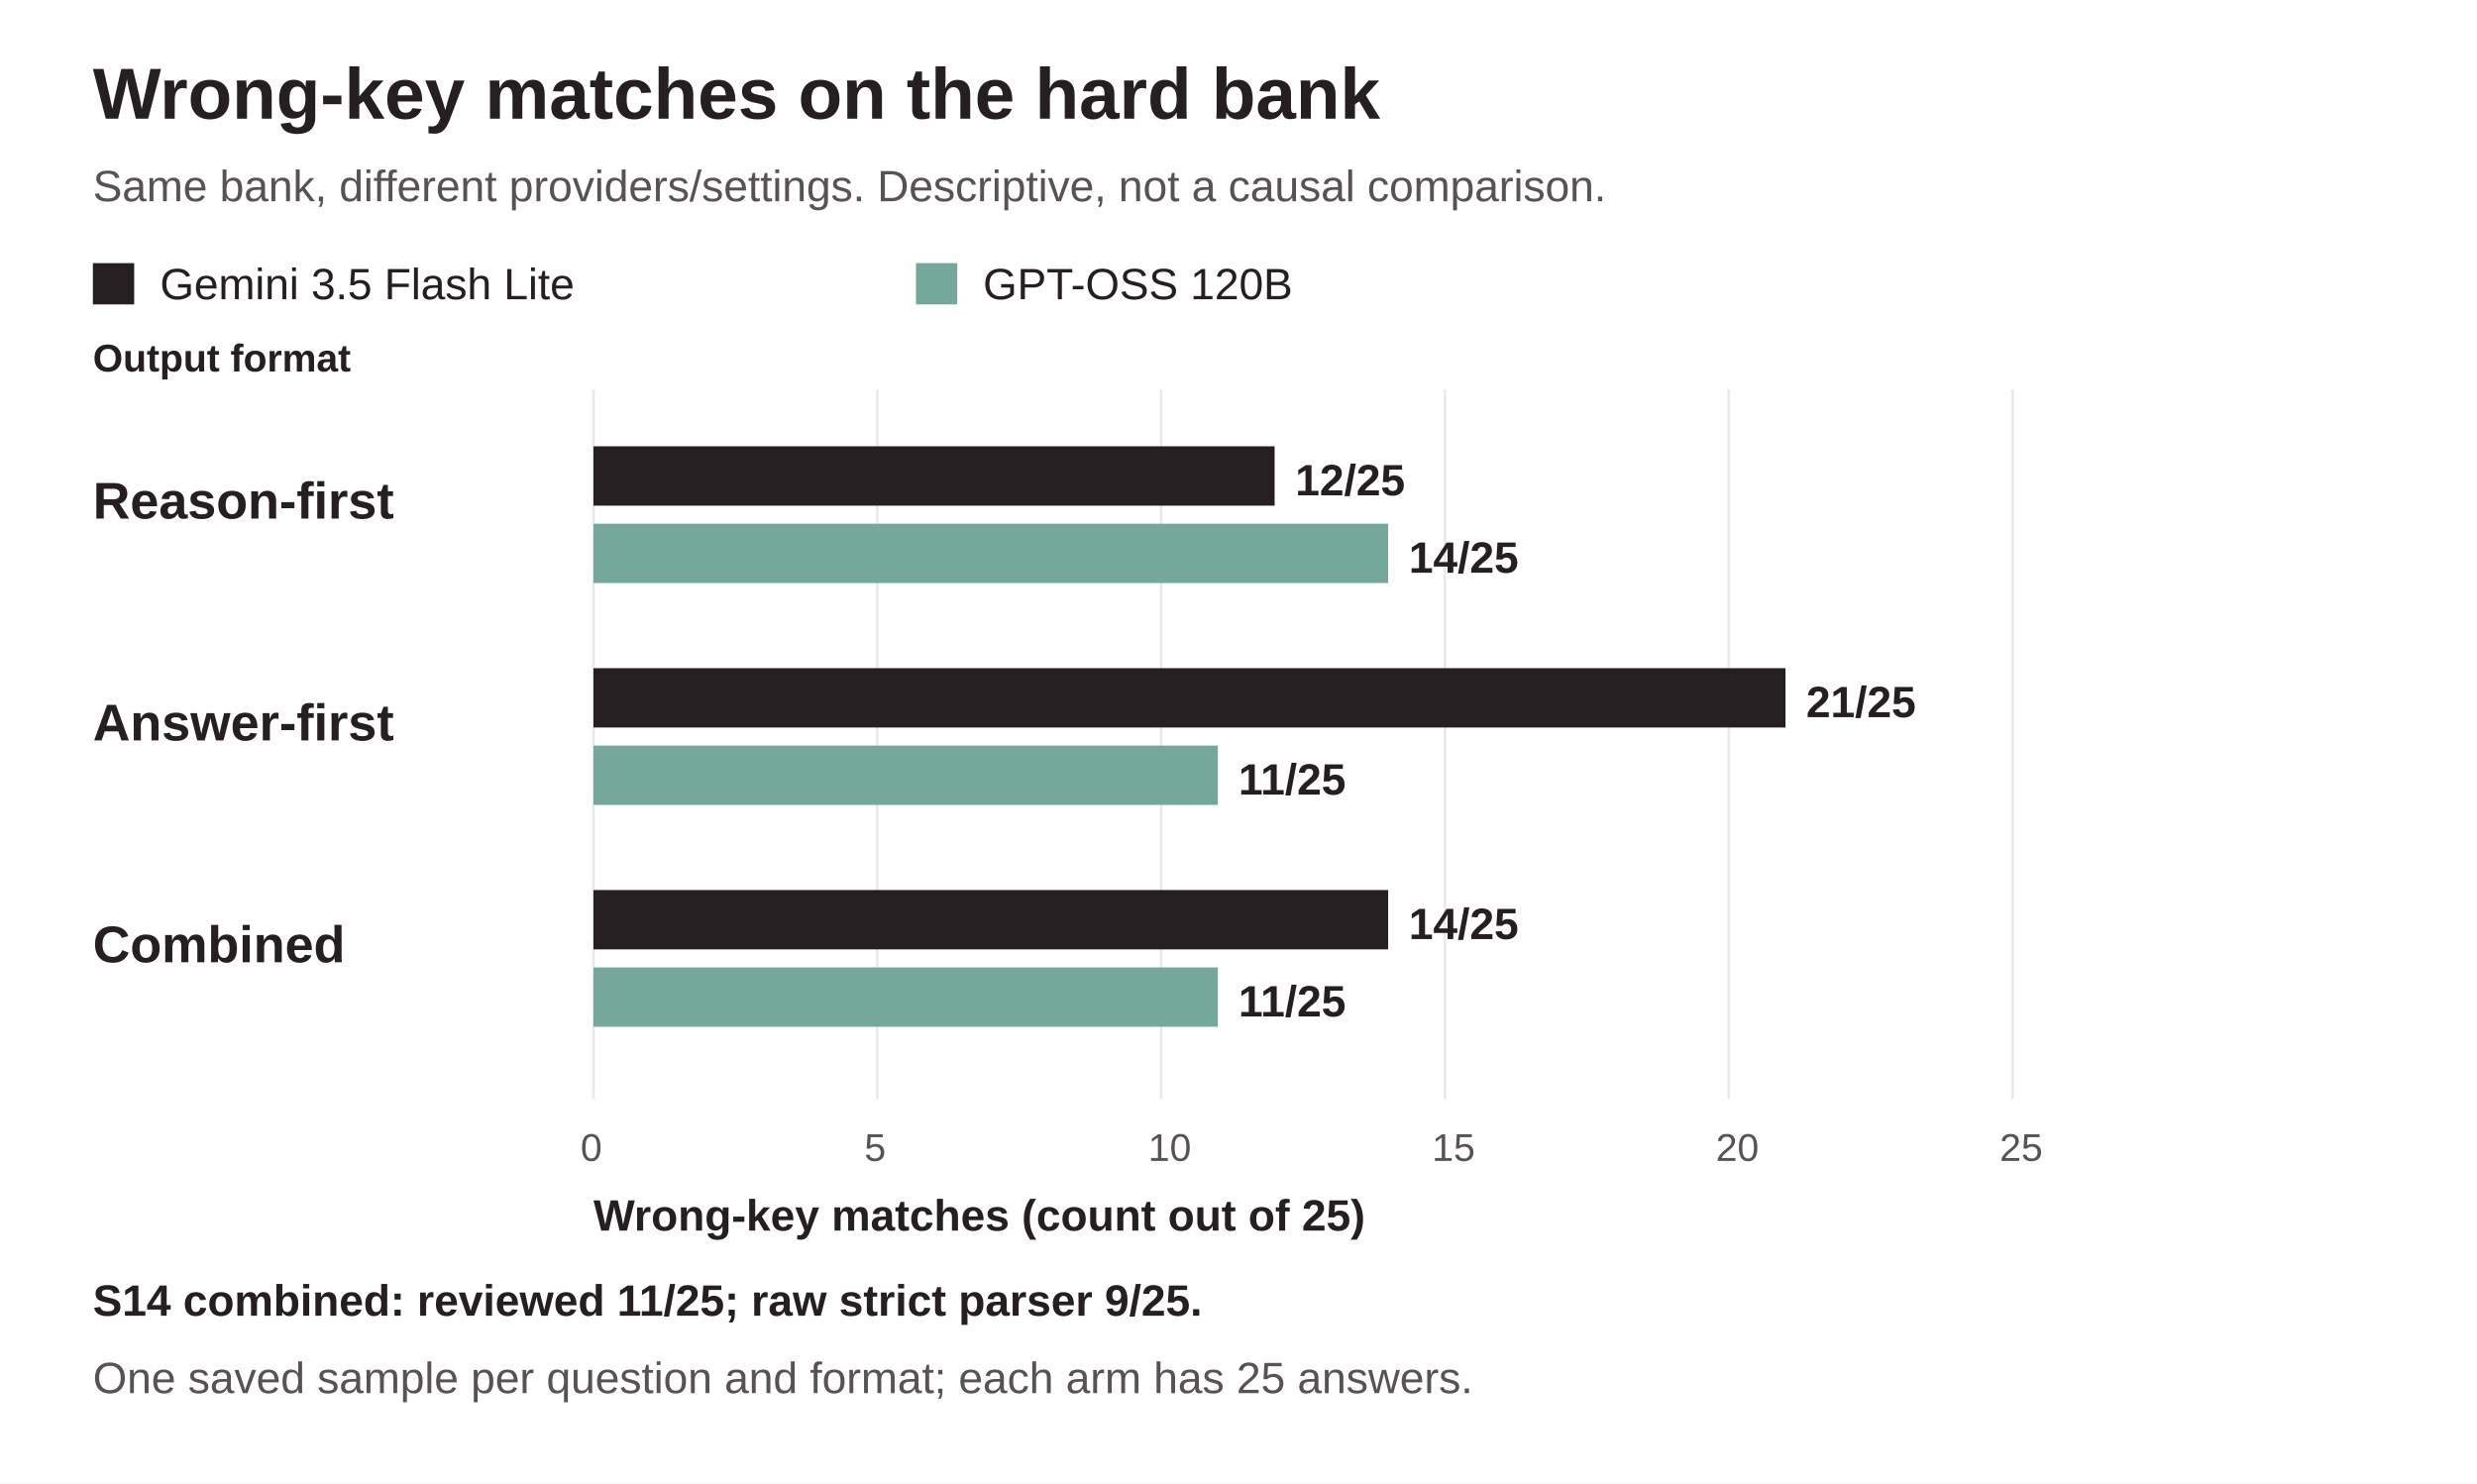
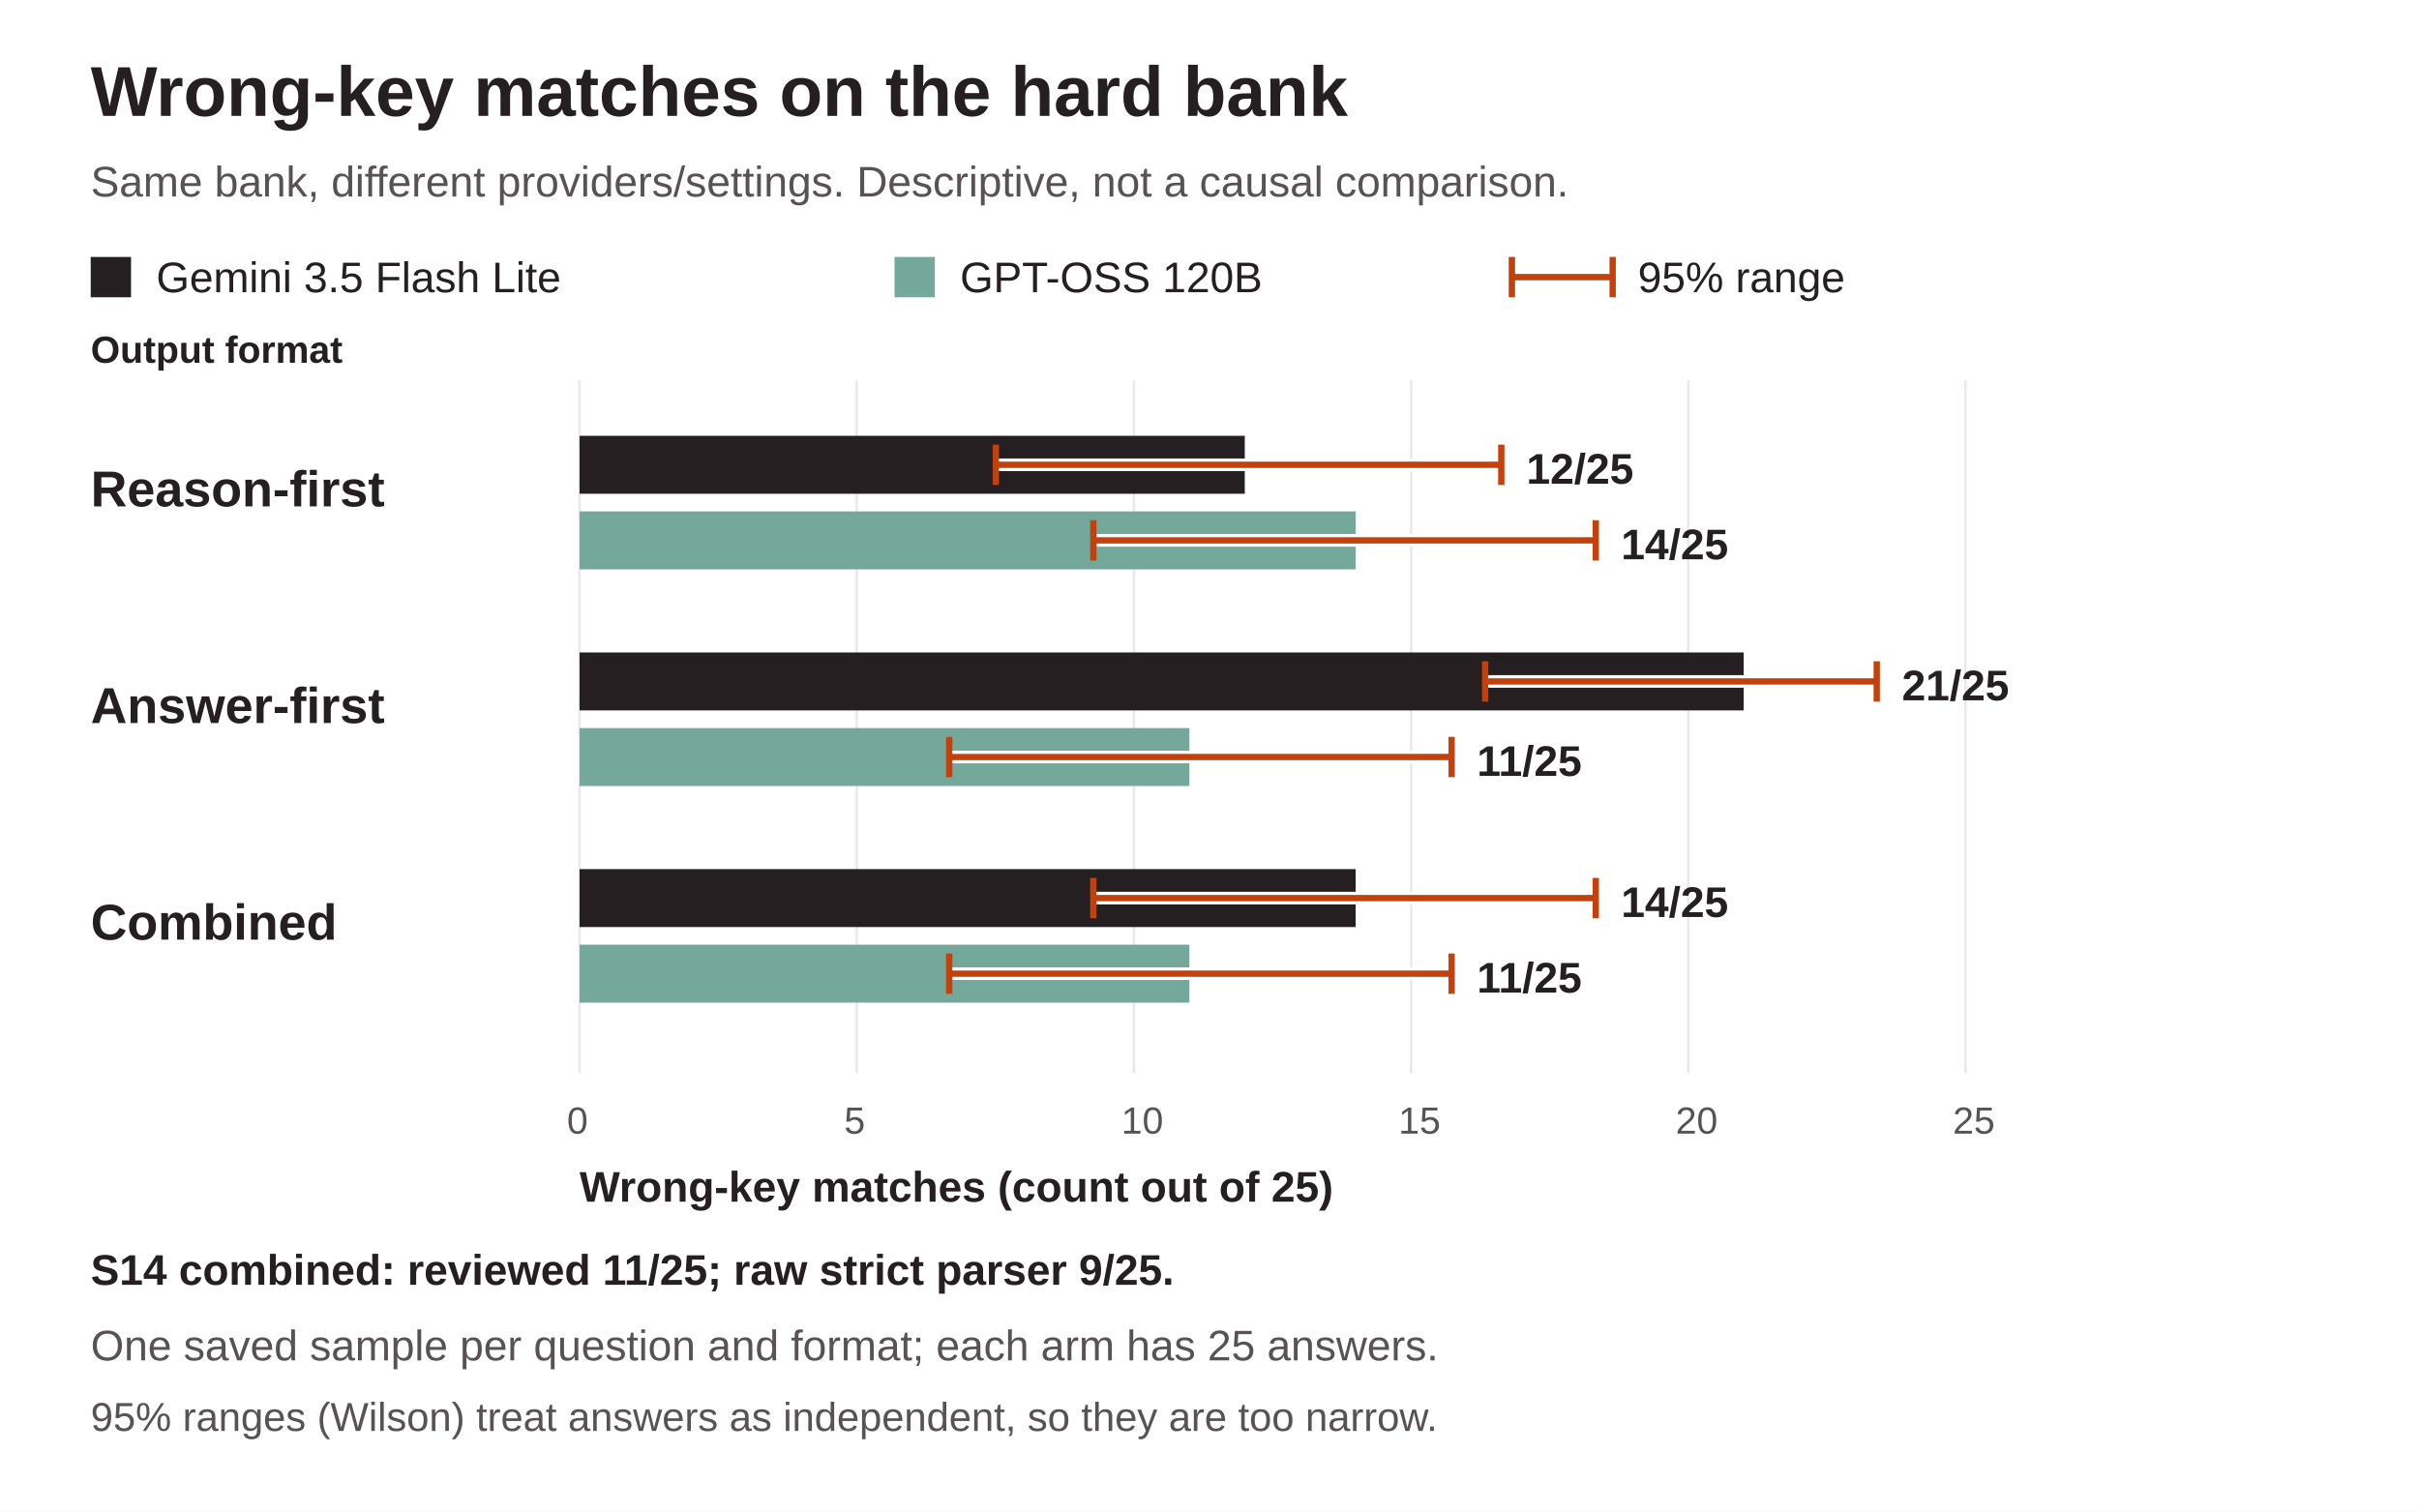
- <svg xmlns="http://www.w3.org/2000/svg" width="960" height="575" viewBox="0 0 960 575" role="img">
-   <rect width="960" height="575" fill="#ffffff" />
+ <svg xmlns="http://www.w3.org/2000/svg" width="960" height="600" viewBox="0 0 960 600" role="img">
+   <rect width="960" height="600" fill="#ffffff" />
  <text x="36" y="46" font-family="Arial, sans-serif" font-size="28" font-weight="600" fill="#251f21">Wrong-key matches on the hard bank</text>
  <text x="36" y="78" font-family="Arial, sans-serif" font-size="17" font-weight="400" fill="#585254">Same bank, different providers/settings. Descriptive, not a causal comparison.</text>
  <rect x="36" y="102" width="16" height="16" fill="#251f21" />
  <text x="62" y="116" font-family="Arial, sans-serif" font-size="17" font-weight="400" fill="#251f21">Gemini 3.5 Flash Lite</text>
  <rect x="355" y="102" width="16" height="16" fill="#73a89a" />
  <text x="381" y="116" font-family="Arial, sans-serif" font-size="17" font-weight="400" fill="#251f21">GPT-OSS 120B</text>
+   <line x1="600" y1="110" x2="640" y2="110" stroke="#c2410c" stroke-width="2.5" />
+   <line x1="600" y1="102" x2="600" y2="118" stroke="#c2410c" stroke-width="2.5" />
+   <line x1="640" y1="102" x2="640" y2="118" stroke="#c2410c" stroke-width="2.5" />
+   <text x="650" y="116" font-family="Arial, sans-serif" font-size="17" font-weight="400" fill="#251f21">95% range</text>
  <text x="36" y="144" font-family="Arial, sans-serif" font-size="15" font-weight="600" fill="#251f21">Output format</text>
  <line x1="230" y1="151" x2="230" y2="426" stroke="#eae9ea" />
  <text x="225" y="450" font-family="Arial, sans-serif" font-size="15" font-weight="400" fill="#585254">0</text>
  <line x1="340" y1="151" x2="340" y2="426" stroke="#eae9ea" />
  <text x="335" y="450" font-family="Arial, sans-serif" font-size="15" font-weight="400" fill="#585254">5</text>
  <line x1="450" y1="151" x2="450" y2="426" stroke="#eae9ea" />
  <text x="445" y="450" font-family="Arial, sans-serif" font-size="15" font-weight="400" fill="#585254">10</text>
  <line x1="560" y1="151" x2="560" y2="426" stroke="#eae9ea" />
  <text x="555" y="450" font-family="Arial, sans-serif" font-size="15" font-weight="400" fill="#585254">15</text>
  <line x1="670" y1="151" x2="670" y2="426" stroke="#eae9ea" />
  <text x="665" y="450" font-family="Arial, sans-serif" font-size="15" font-weight="400" fill="#585254">20</text>
  <line x1="780" y1="151" x2="780" y2="426" stroke="#eae9ea" />
  <text x="775" y="450" font-family="Arial, sans-serif" font-size="15" font-weight="400" fill="#585254">25</text>
  <text x="36" y="201" font-family="Arial, sans-serif" font-size="20" font-weight="600" fill="#251f21">Reason-first</text>
  <rect x="230" y="173" width="264" height="23" fill="#251f21" />
-   <text x="502" y="192" font-family="Arial, sans-serif" font-size="17" font-weight="600" fill="#251f21">12/25</text>
+   <g stroke="#ffffff" stroke-width="5">
+     <line x1="395.2" y1="184.5" x2="595.8" y2="184.5" />
+   </g>
+   <g stroke="#c2410c" stroke-width="2.5">
+     <line x1="395.2" y1="184.5" x2="595.8" y2="184.5" />
+     <line x1="395.2" y1="176.5" x2="395.2" y2="192.5" />
+     <line x1="595.8" y1="176.5" x2="595.8" y2="192.5" />
+   </g>
+   <text x="605.758" y="192" font-family="Arial, sans-serif" font-size="17" font-weight="600" fill="#251f21">12/25</text>
  <rect x="230" y="203" width="308" height="23" fill="#73a89a" />
-   <text x="546" y="222" font-family="Arial, sans-serif" font-size="17" font-weight="600" fill="#251f21">14/25</text>
+   <g stroke="#ffffff" stroke-width="5">
+     <line x1="433.9" y1="214.5" x2="633.3" y2="214.5" />
+   </g>
+   <g stroke="#c2410c" stroke-width="2.5">
+     <line x1="433.9" y1="214.5" x2="633.3" y2="214.5" />
+     <line x1="433.9" y1="206.5" x2="433.9" y2="222.5" />
+     <line x1="633.3" y1="206.5" x2="633.3" y2="222.5" />
+   </g>
+   <text x="643.339" y="222" font-family="Arial, sans-serif" font-size="17" font-weight="600" fill="#251f21">14/25</text>
  <text x="36" y="287" font-family="Arial, sans-serif" font-size="20" font-weight="600" fill="#251f21">Answer-first</text>
  <rect x="230" y="259" width="462" height="23" fill="#251f21" />
-   <text x="700" y="278" font-family="Arial, sans-serif" font-size="17" font-weight="600" fill="#251f21">21/25</text>
+   <g stroke="#ffffff" stroke-width="5">
+     <line x1="589.4" y1="270.5" x2="744.8" y2="270.5" />
+   </g>
+   <g stroke="#c2410c" stroke-width="2.5">
+     <line x1="589.4" y1="270.5" x2="744.8" y2="270.5" />
+     <line x1="589.4" y1="262.5" x2="589.4" y2="278.5" />
+     <line x1="744.8" y1="262.5" x2="744.8" y2="278.5" />
+   </g>
+   <text x="754.781" y="278" font-family="Arial, sans-serif" font-size="17" font-weight="600" fill="#251f21">21/25</text>
  <rect x="230" y="289" width="242" height="23" fill="#73a89a" />
-   <text x="480" y="308" font-family="Arial, sans-serif" font-size="17" font-weight="600" fill="#251f21">11/25</text>
+   <g stroke="#ffffff" stroke-width="5">
+     <line x1="376.7" y1="300.5" x2="576.1" y2="300.5" />
+   </g>
+   <g stroke="#c2410c" stroke-width="2.5">
+     <line x1="376.7" y1="300.5" x2="576.1" y2="300.5" />
+     <line x1="376.7" y1="292.5" x2="376.7" y2="308.5" />
+     <line x1="576.1" y1="292.5" x2="576.1" y2="308.5" />
+   </g>
+   <text x="586.13" y="308" font-family="Arial, sans-serif" font-size="17" font-weight="600" fill="#251f21">11/25</text>
  <text x="36" y="373" font-family="Arial, sans-serif" font-size="20" font-weight="600" fill="#251f21">Combined</text>
  <rect x="230" y="345" width="308" height="23" fill="#251f21" />
-   <text x="546" y="364" font-family="Arial, sans-serif" font-size="17" font-weight="600" fill="#251f21">14/25</text>
+   <g stroke="#ffffff" stroke-width="5">
+     <line x1="433.9" y1="356.5" x2="633.3" y2="356.5" />
+   </g>
+   <g stroke="#c2410c" stroke-width="2.5">
+     <line x1="433.9" y1="356.5" x2="633.3" y2="356.5" />
+     <line x1="433.9" y1="348.5" x2="433.9" y2="364.5" />
+     <line x1="633.3" y1="348.5" x2="633.3" y2="364.5" />
+   </g>
+   <text x="643.339" y="364" font-family="Arial, sans-serif" font-size="17" font-weight="600" fill="#251f21">14/25</text>
  <rect x="230" y="375" width="242" height="23" fill="#73a89a" />
-   <text x="480" y="394" font-family="Arial, sans-serif" font-size="17" font-weight="600" fill="#251f21">11/25</text>
+   <g stroke="#ffffff" stroke-width="5">
+     <line x1="376.7" y1="386.5" x2="576.1" y2="386.5" />
+   </g>
+   <g stroke="#c2410c" stroke-width="2.5">
+     <line x1="376.7" y1="386.5" x2="576.1" y2="386.5" />
+     <line x1="376.7" y1="378.5" x2="376.7" y2="394.5" />
+     <line x1="576.1" y1="378.5" x2="576.1" y2="394.5" />
+   </g>
+   <text x="586.13" y="394" font-family="Arial, sans-serif" font-size="17" font-weight="600" fill="#251f21">11/25</text>
  <text x="230" y="477" font-family="Arial, sans-serif" font-size="17" font-weight="600" fill="#251f21">Wrong-key matches (count out of 25)</text>
  <text x="36" y="510" font-family="Arial, sans-serif" font-size="17" font-weight="600" fill="#251f21">S14 combined: reviewed 11/25; raw strict parser 9/25.</text>
  <text x="36" y="540" font-family="Arial, sans-serif" font-size="17" font-weight="400" fill="#585254">One saved sample per question and format; each arm has 25 answers.</text>
+   <text x="36" y="568" font-family="Arial, sans-serif" font-size="16" font-weight="400" fill="#585254">95% ranges (Wilson) treat answers as independent, so they are too narrow.</text>
</svg>
